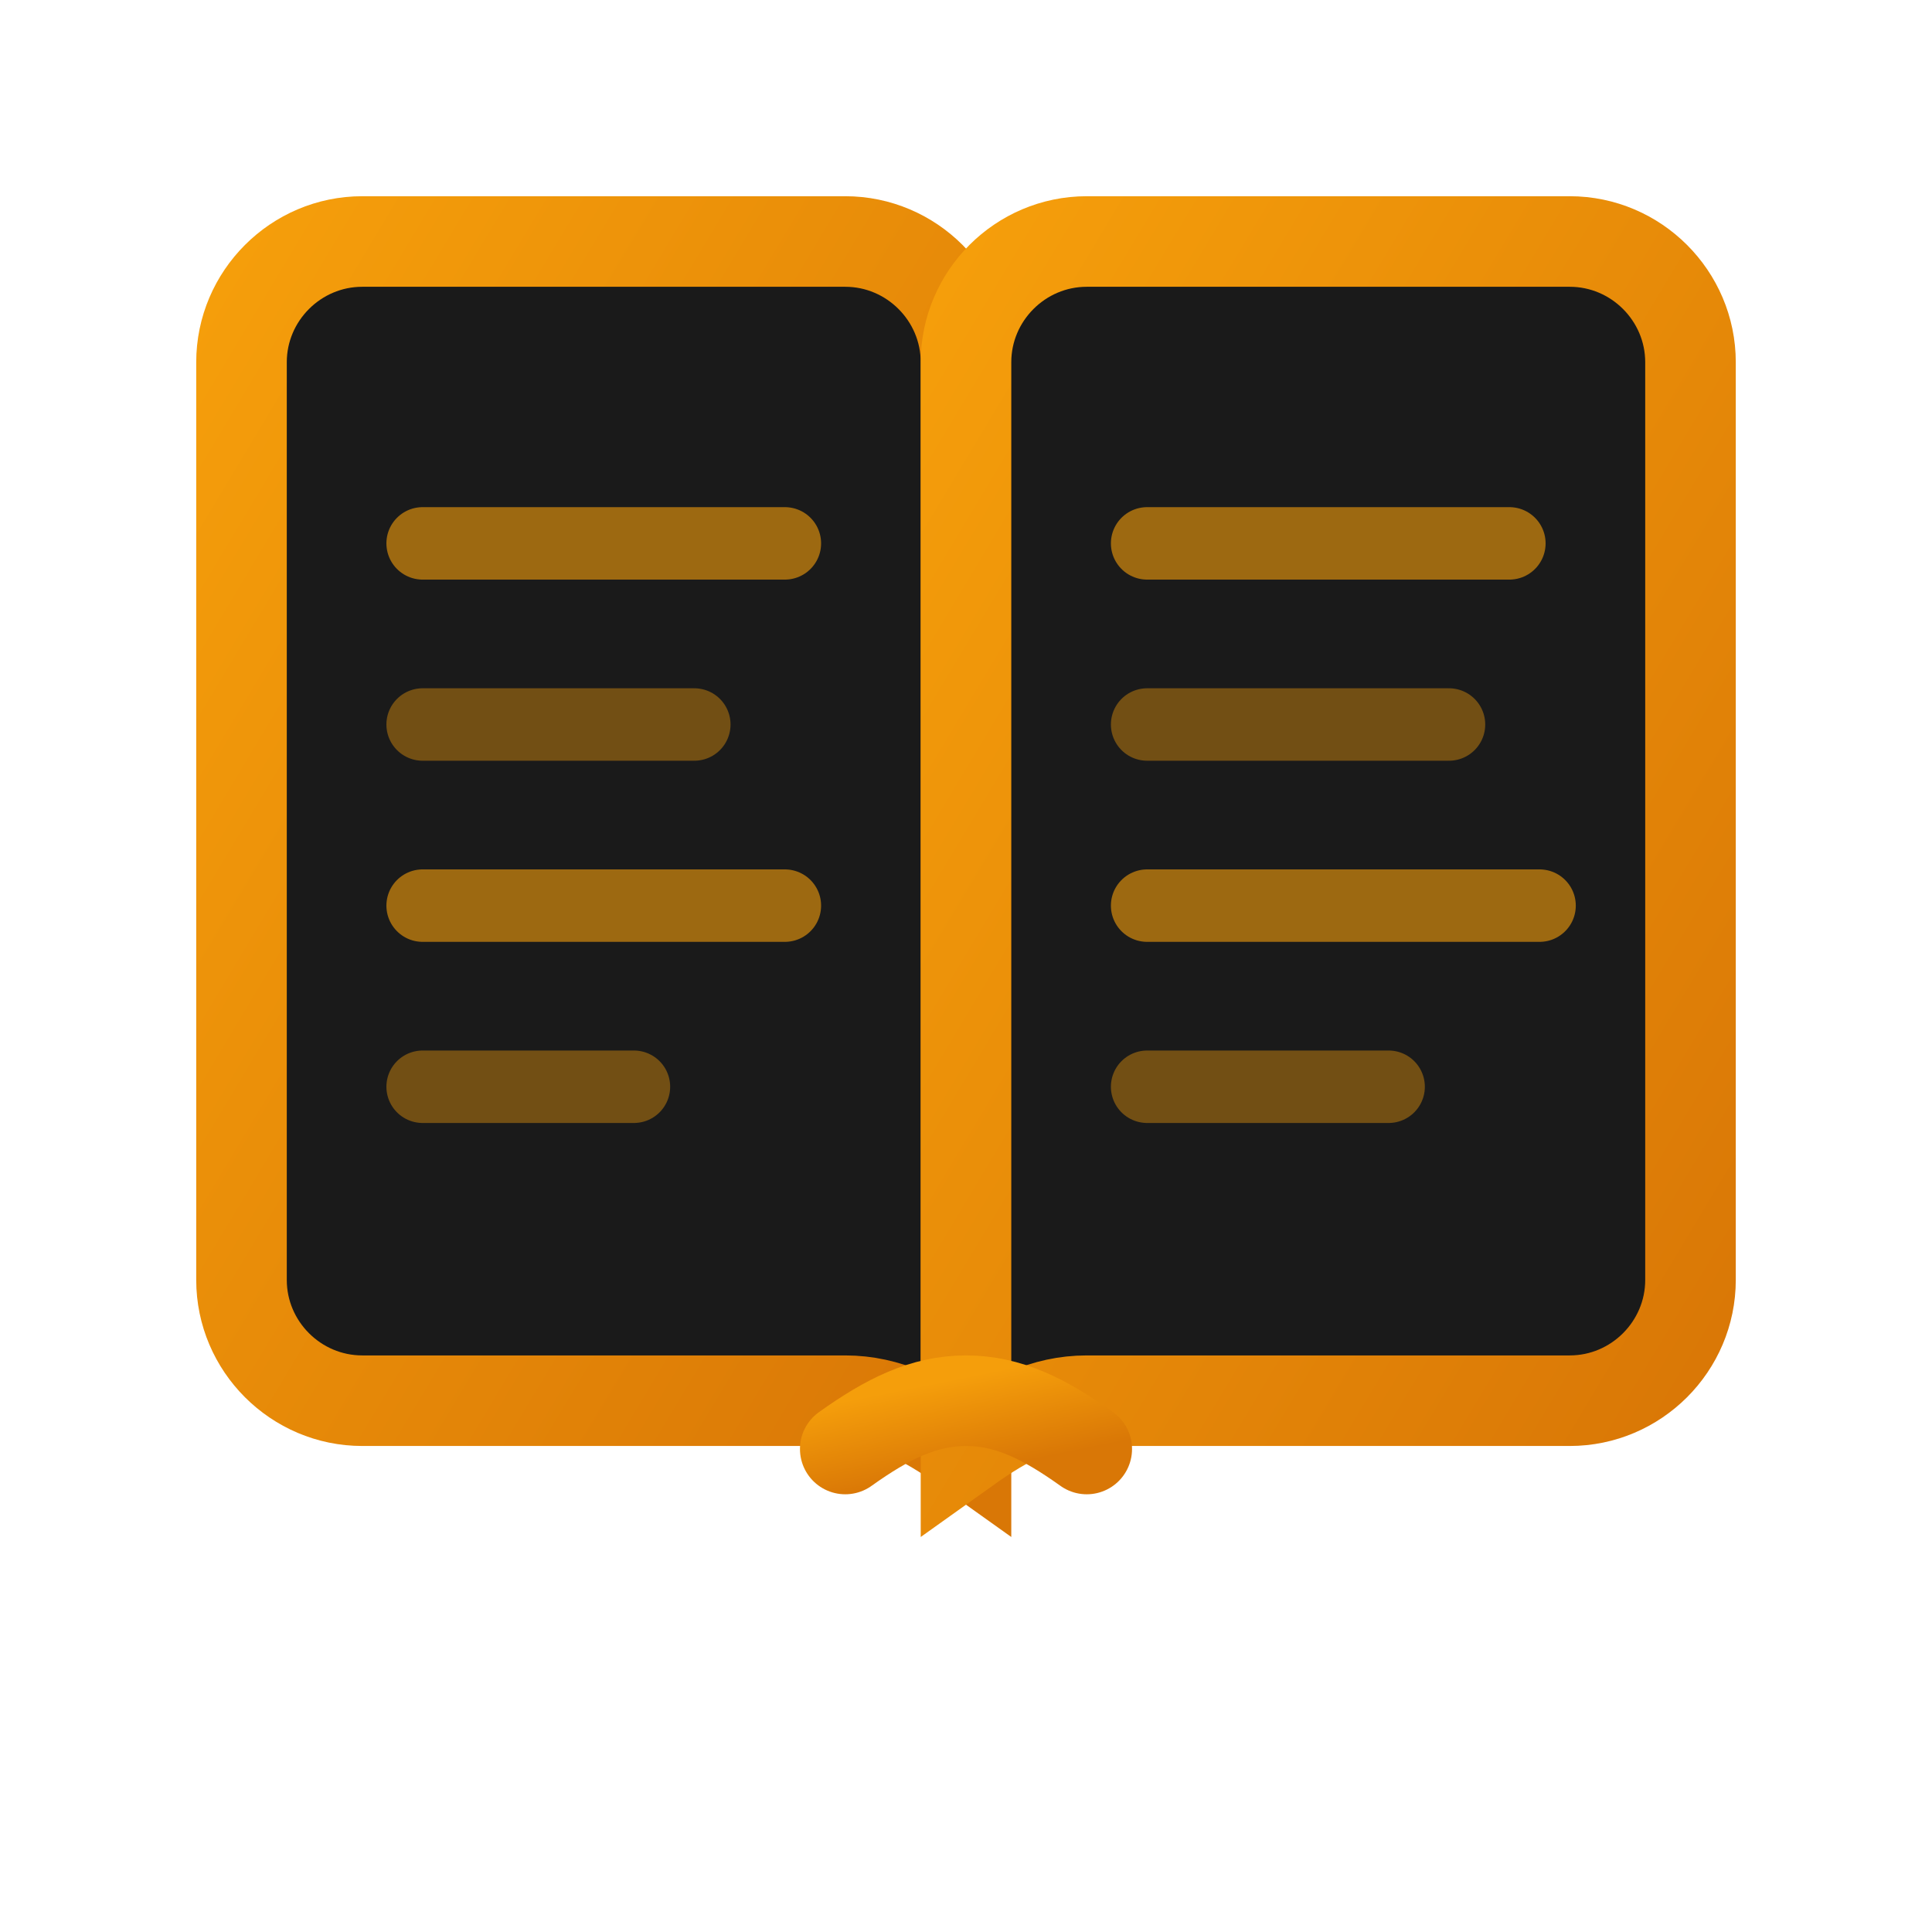
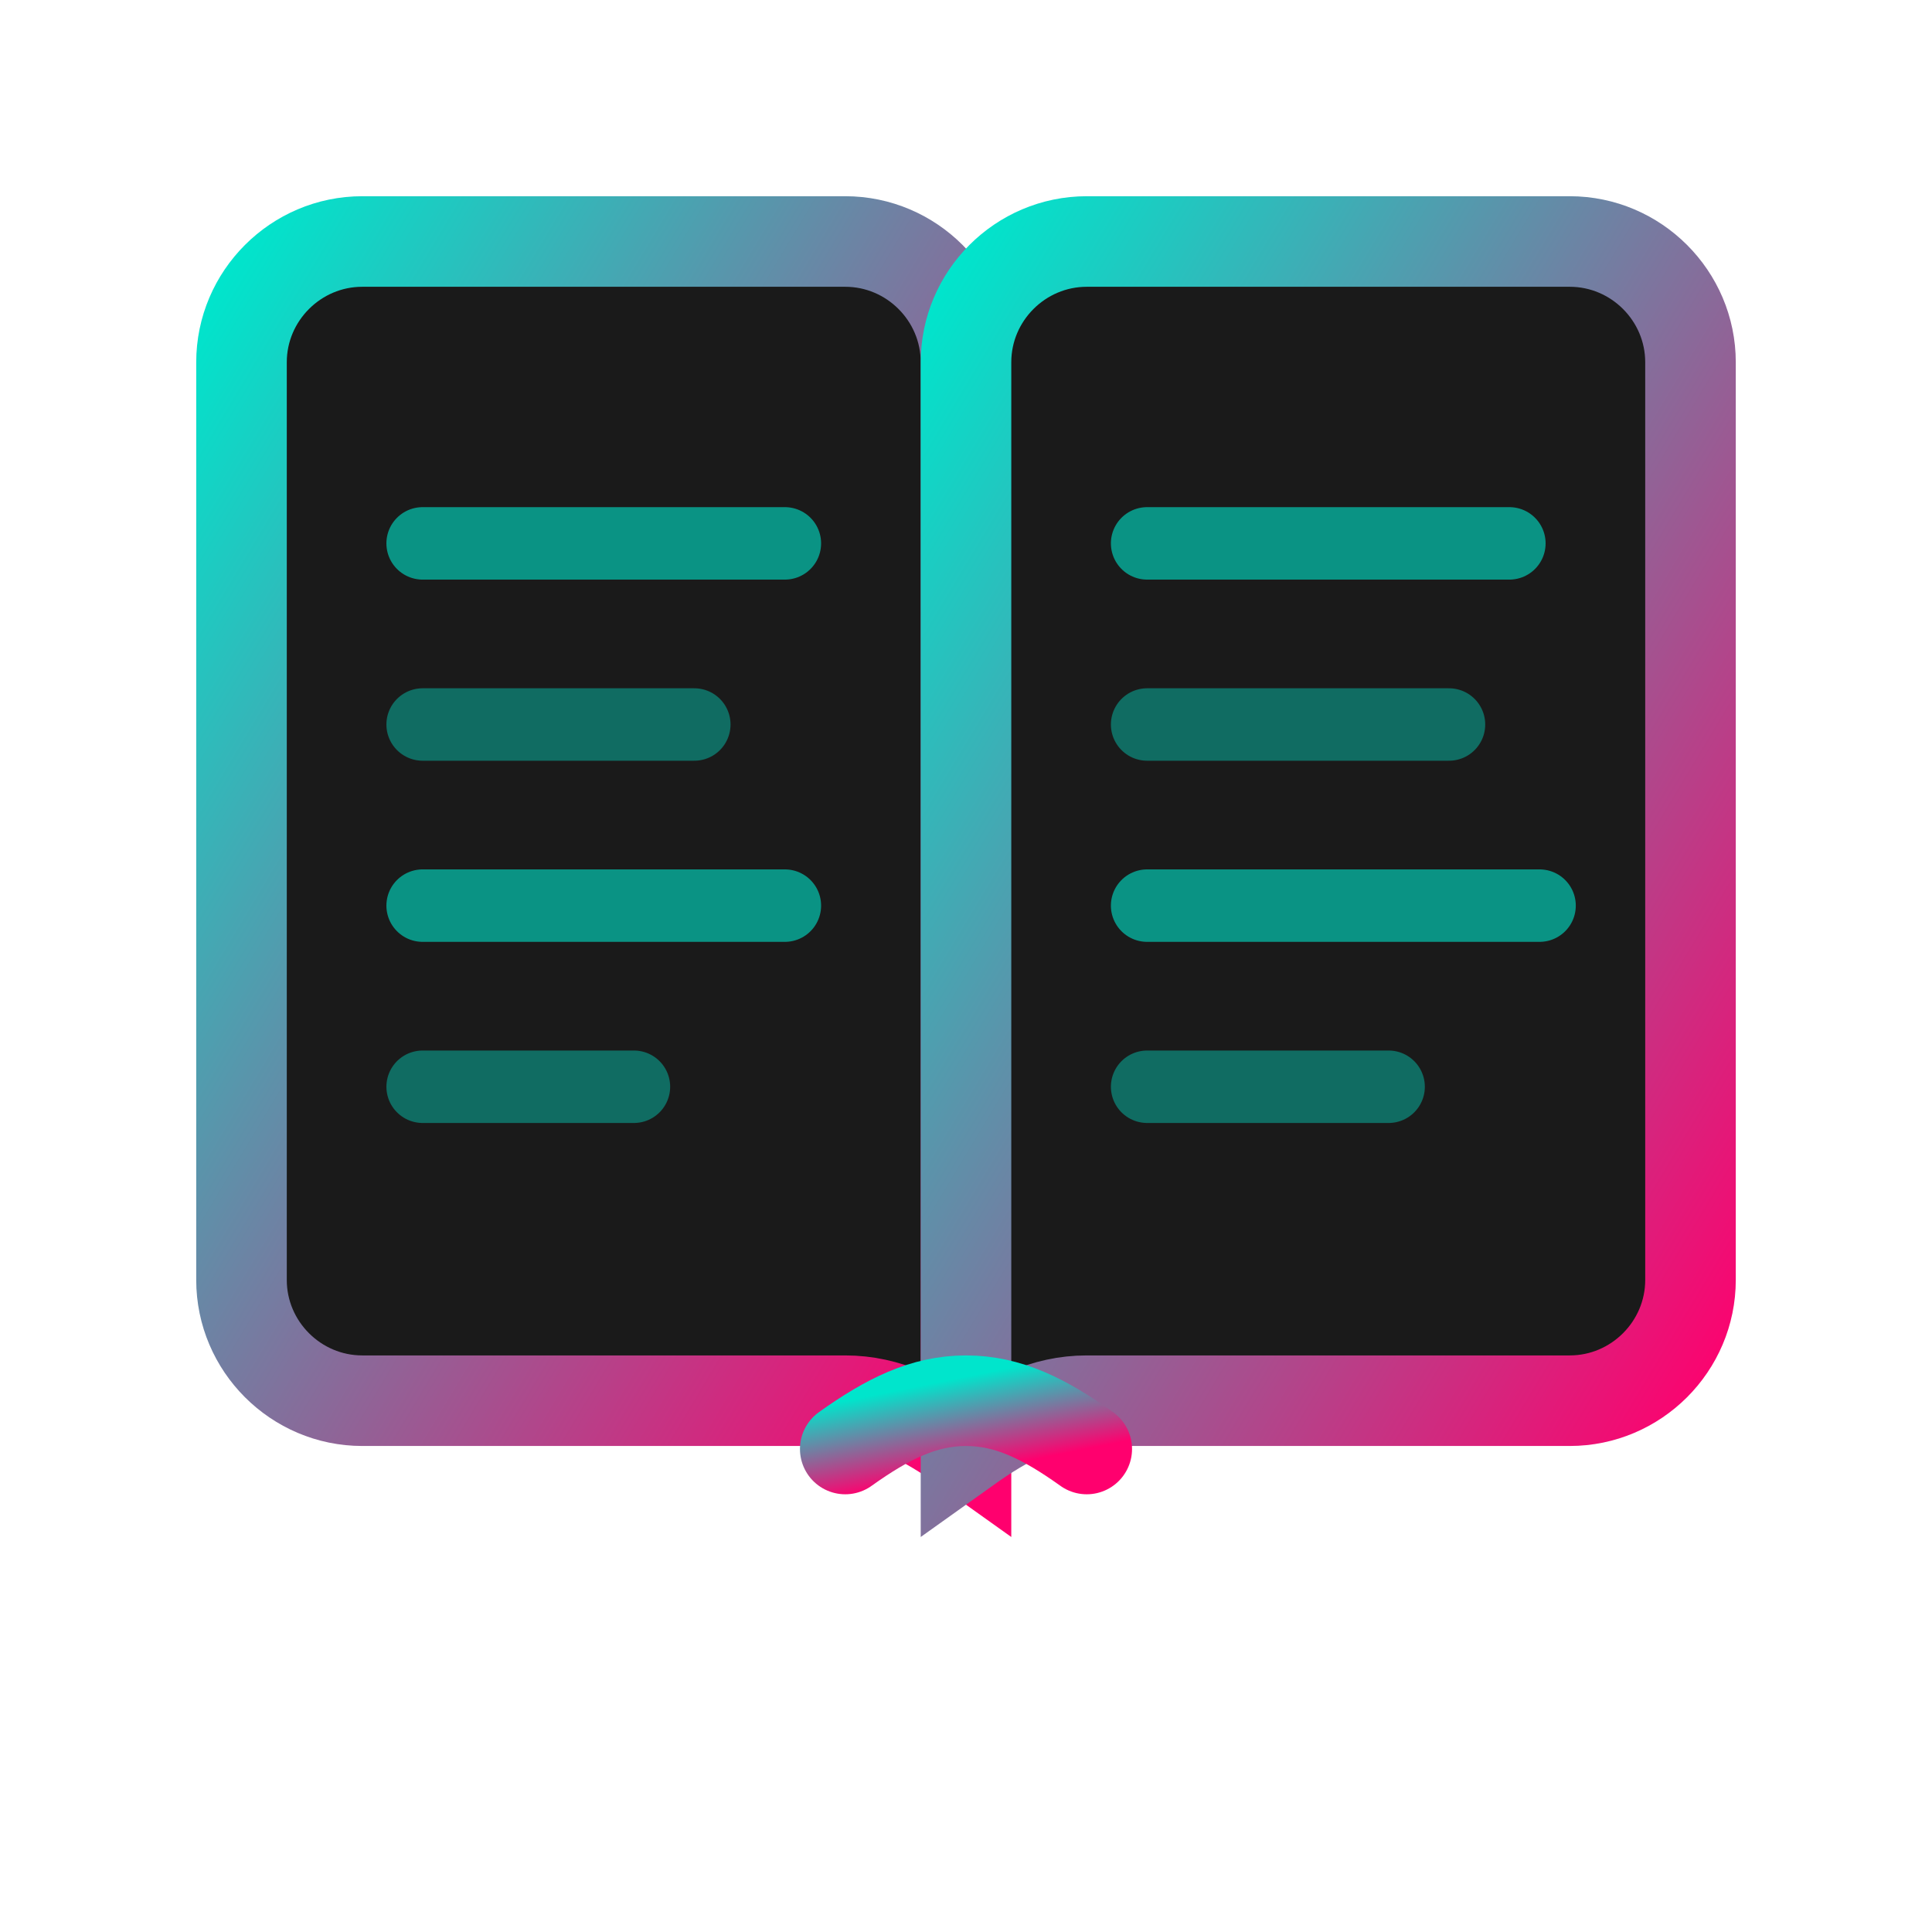
<svg xmlns="http://www.w3.org/2000/svg" viewBox="0 0 32 32">
  <defs>
    <linearGradient id="g" x1="0%" y1="0%" x2="100%" y2="100%">
-       <stop offset="0%" stop-color="#F59E0B" />
-       <stop offset="100%" stop-color="#D97706" />
+       <stop offset="0%" stop-color="#00E5CC" />
+       <stop offset="100%" stop-color="#FF006E" />
    </linearGradient>
  </defs>
  <path d="M4 6C4 4.9 4.9 4 6 4h8c1.1 0 2 .9 2 2v18c-.7-.5-1.3-.8-2-.8H6c-1.1 0-2-.9-2-2V6z" fill="#1A1A1A" stroke="url(#g)" stroke-width="1.5" />
  <path d="M28 6c0-1.1-.9-2-2-2h-8c-1.1 0-2 .9-2 2v18c.7-.5 1.3-.8 2-.8h8c1.1 0 2-.9 2-2V6z" fill="#1A1A1A" stroke="url(#g)" stroke-width="1.5" />
  <path d="M14 24c.7-.5 1.3-.8 2-.8.7 0 1.3.3 2 .8" fill="none" stroke="url(#g)" stroke-width="1.5" stroke-linecap="round" />
-   <line x1="7" y1="9" x2="13" y2="9" stroke="#F59E0B" stroke-width="1.2" stroke-linecap="round" opacity="0.6" />
-   <line x1="7" y1="12" x2="11.5" y2="12" stroke="#F59E0B" stroke-width="1.2" stroke-linecap="round" opacity="0.4" />
-   <line x1="7" y1="15" x2="13" y2="15" stroke="#F59E0B" stroke-width="1.2" stroke-linecap="round" opacity="0.6" />
-   <line x1="7" y1="18" x2="10.5" y2="18" stroke="#F59E0B" stroke-width="1.2" stroke-linecap="round" opacity="0.4" />
-   <line x1="19" y1="9" x2="25" y2="9" stroke="#F59E0B" stroke-width="1.2" stroke-linecap="round" opacity="0.6" />
-   <line x1="19" y1="12" x2="24" y2="12" stroke="#F59E0B" stroke-width="1.2" stroke-linecap="round" opacity="0.4" />
-   <line x1="19" y1="15" x2="25.5" y2="15" stroke="#F59E0B" stroke-width="1.2" stroke-linecap="round" opacity="0.6" />
-   <line x1="19" y1="18" x2="23" y2="18" stroke="#F59E0B" stroke-width="1.2" stroke-linecap="round" opacity="0.4" />
+   <line x1="7" y1="9" x2="13" y2="9" stroke="#00E5CC" stroke-width="1.2" stroke-linecap="round" opacity="0.6" />
+   <line x1="7" y1="12" x2="11.5" y2="12" stroke="#00E5CC" stroke-width="1.2" stroke-linecap="round" opacity="0.4" />
+   <line x1="7" y1="15" x2="13" y2="15" stroke="#00E5CC" stroke-width="1.2" stroke-linecap="round" opacity="0.6" />
+   <line x1="7" y1="18" x2="10.5" y2="18" stroke="#00E5CC" stroke-width="1.2" stroke-linecap="round" opacity="0.4" />
+   <line x1="19" y1="9" x2="25" y2="9" stroke="#00E5CC" stroke-width="1.2" stroke-linecap="round" opacity="0.6" />
+   <line x1="19" y1="12" x2="24" y2="12" stroke="#00E5CC" stroke-width="1.2" stroke-linecap="round" opacity="0.4" />
+   <line x1="19" y1="15" x2="25.5" y2="15" stroke="#00E5CC" stroke-width="1.2" stroke-linecap="round" opacity="0.6" />
+   <line x1="19" y1="18" x2="23" y2="18" stroke="#00E5CC" stroke-width="1.2" stroke-linecap="round" opacity="0.4" />
</svg>
